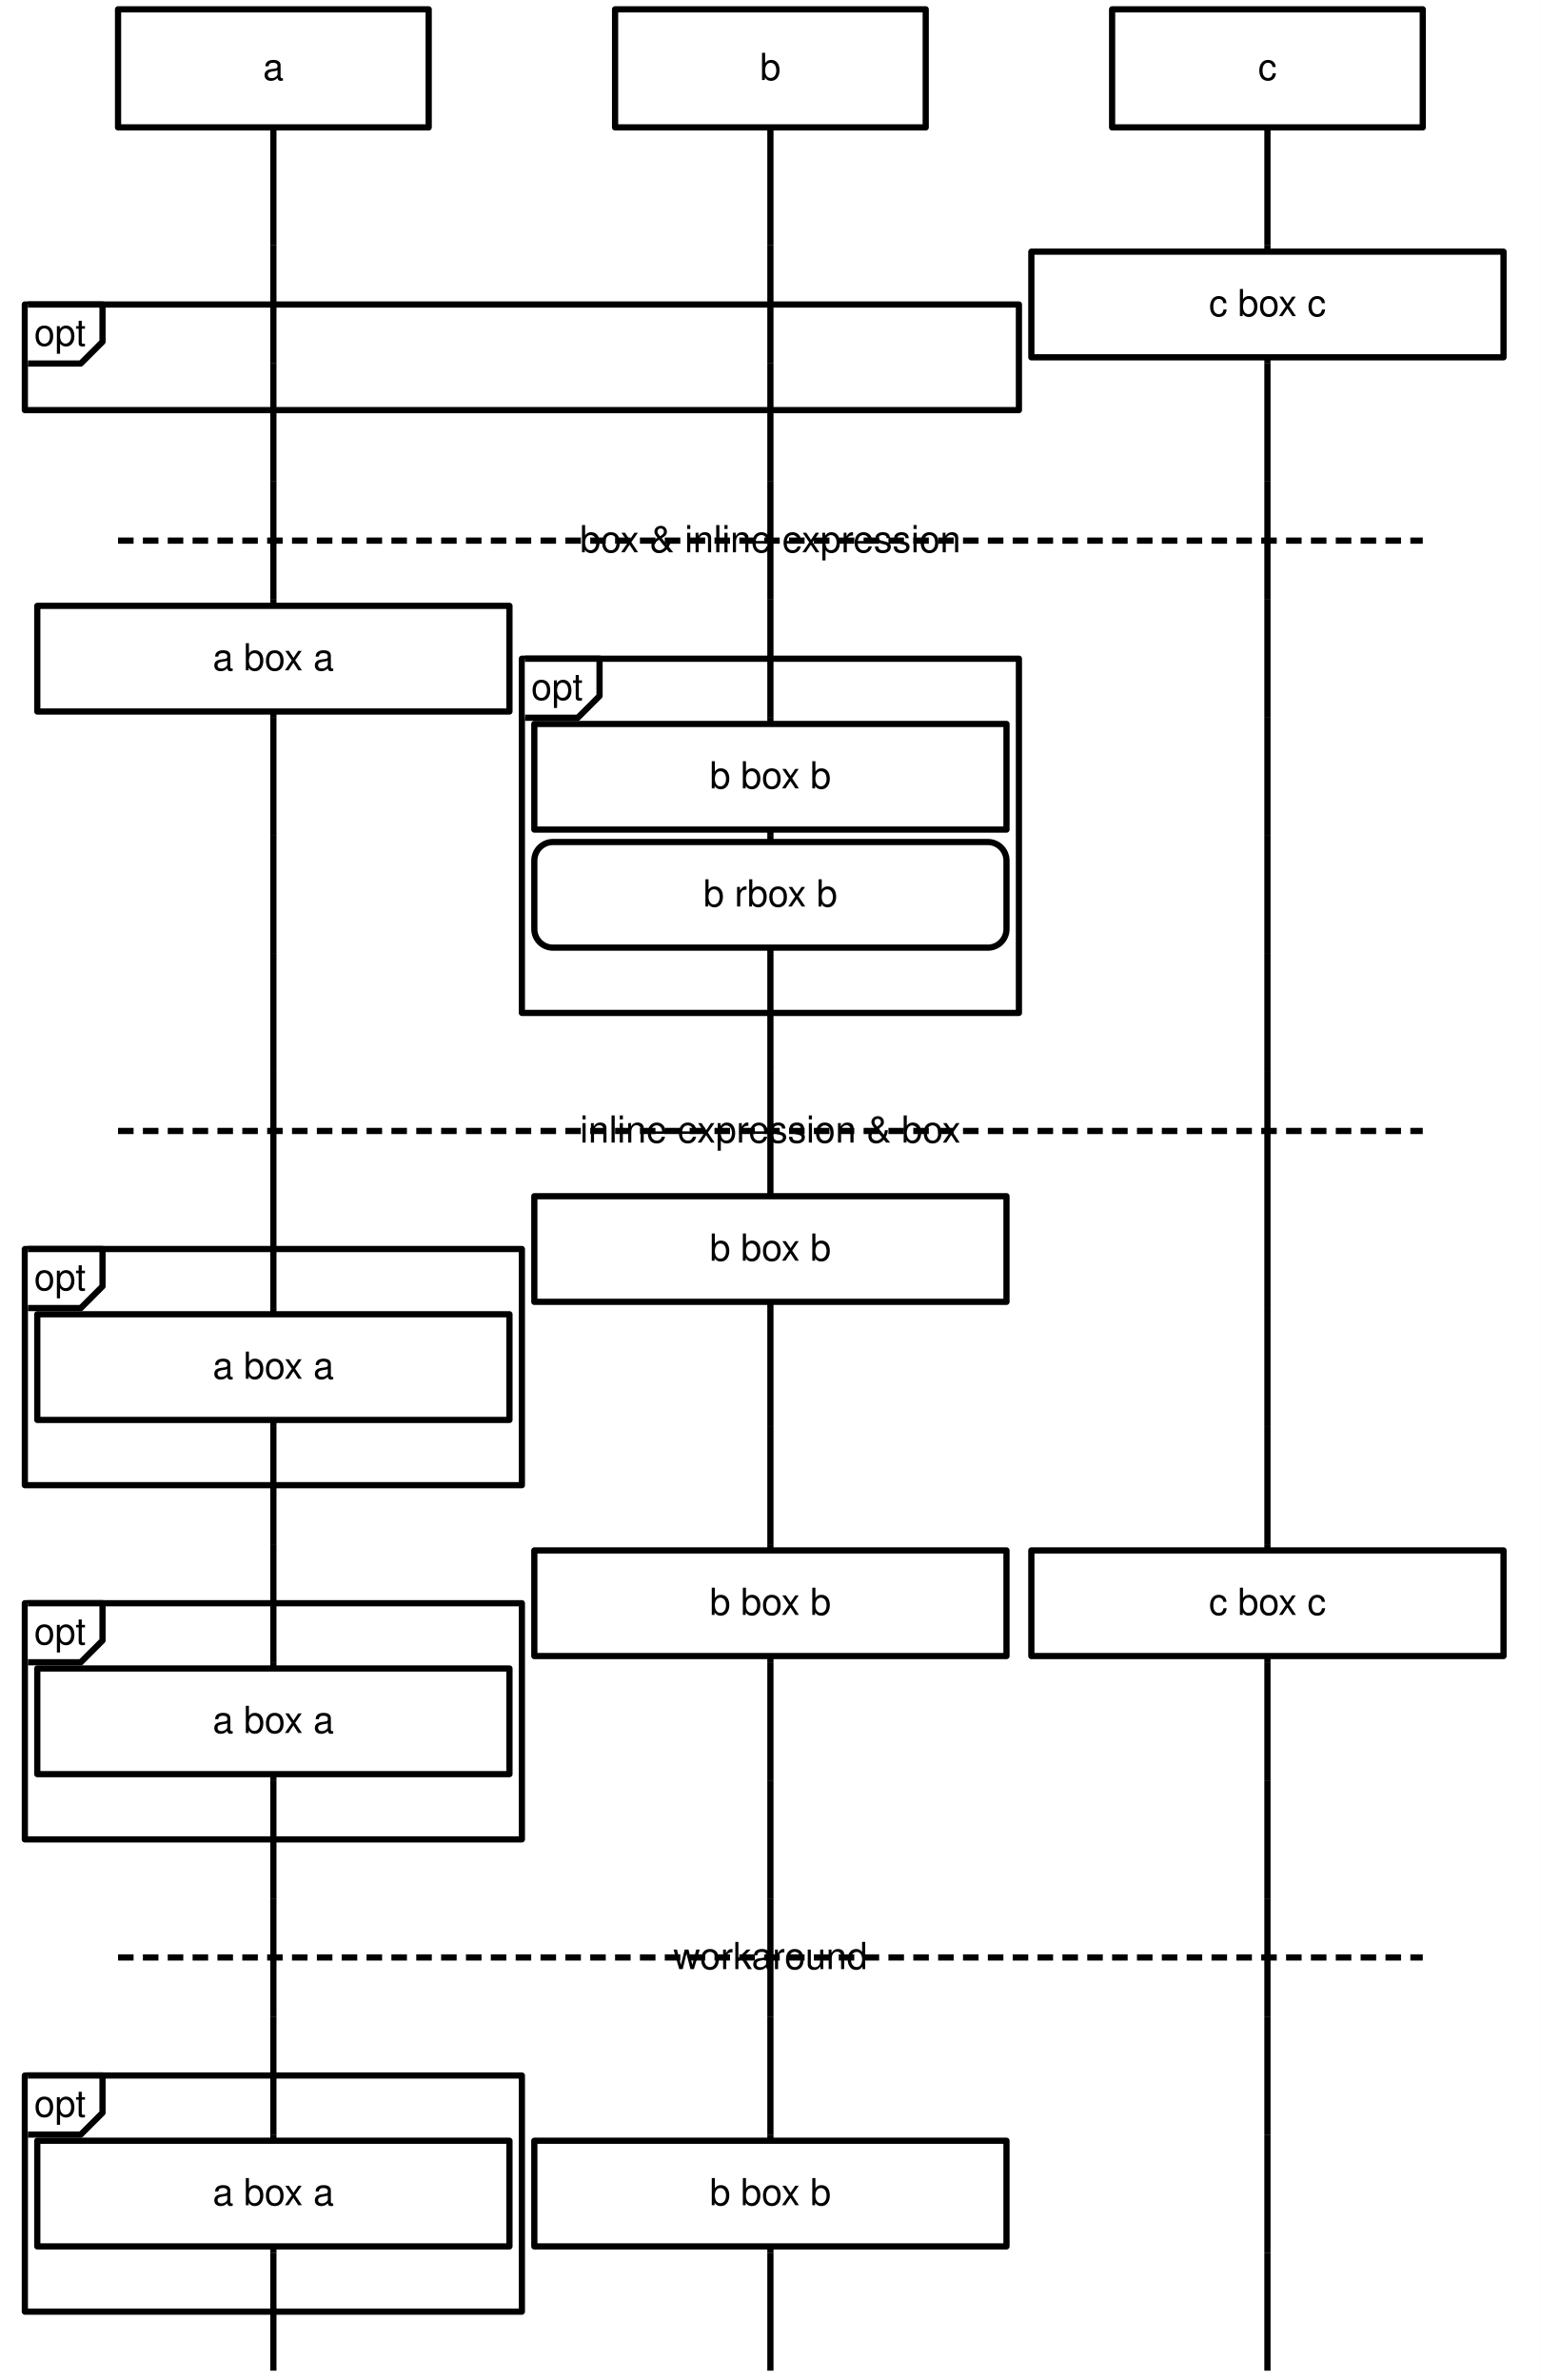
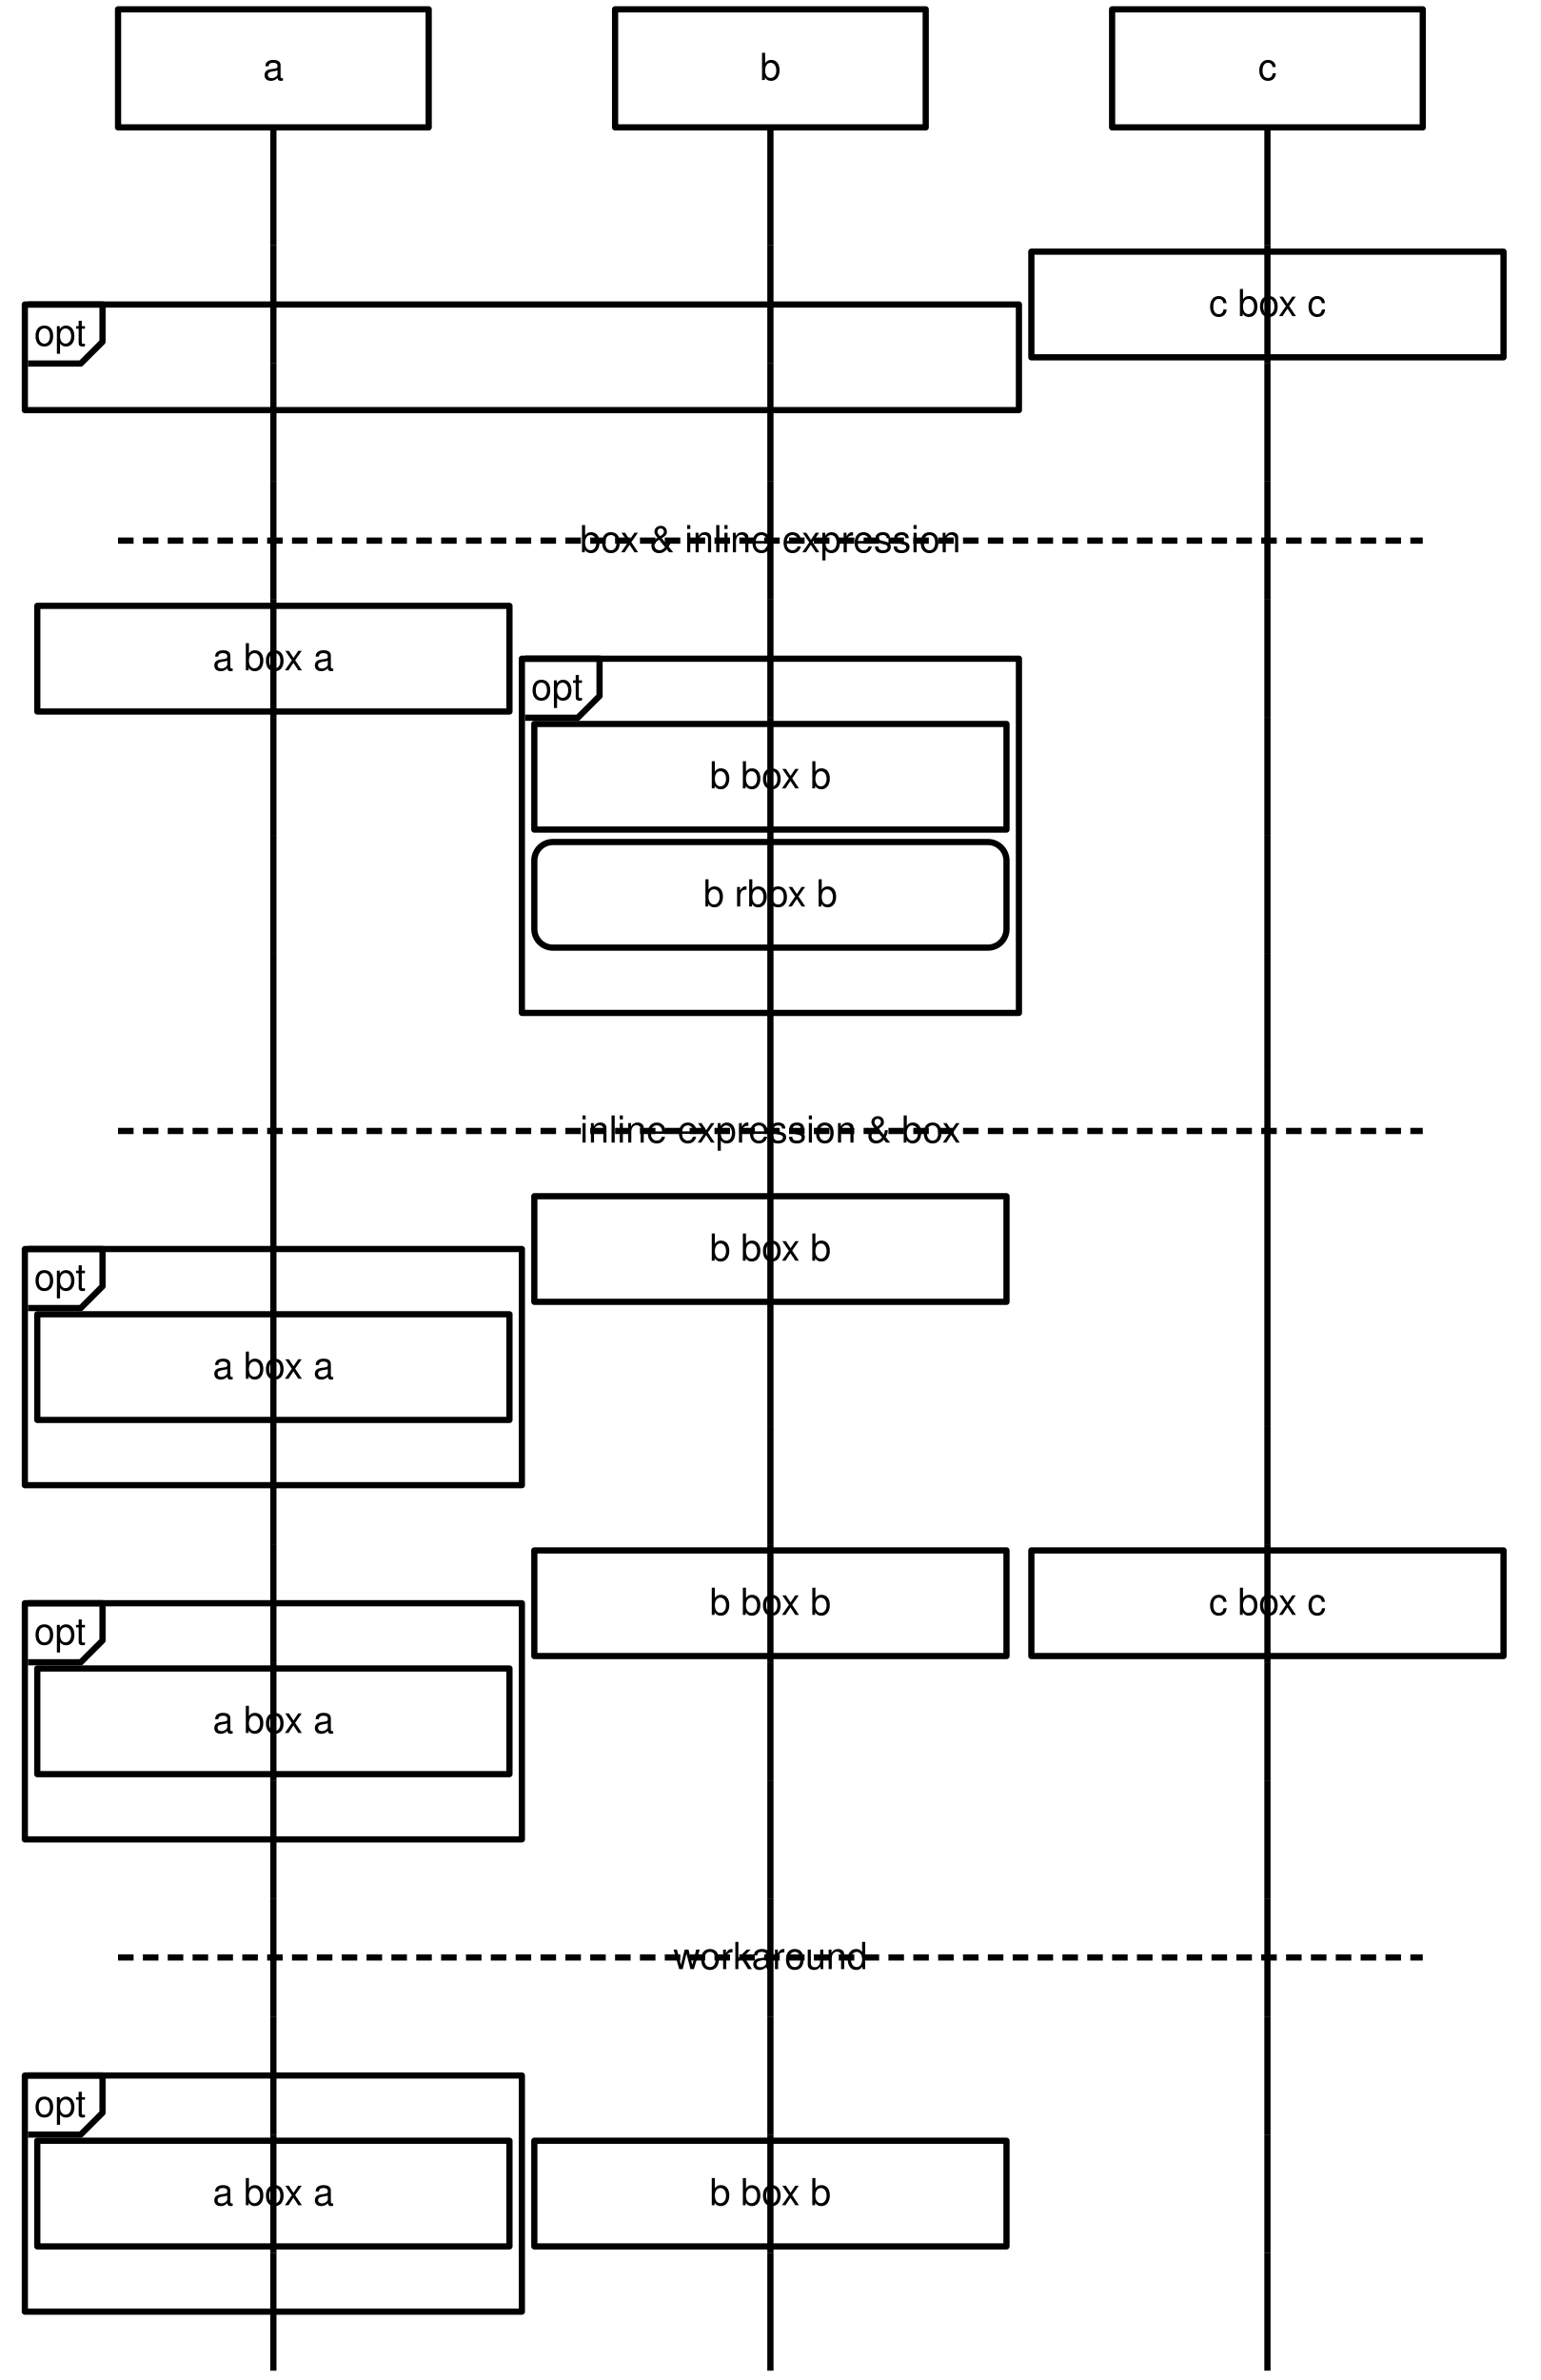
<svg xmlns="http://www.w3.org/2000/svg" version="1.1" id="mscgen_js-svg-__svg" class="mscgen_js-svg-__svg" width="496" height="766" viewBox="0 0 496 766">
  <defs>
-     <style type="text/css">svg.mscgen_js-svg-__svg{font-family:Helvetica,sans-serif;font-size:12px;font-weight:normal;font-style:normal;text-decoration:none;background-color:white;stroke:black;stroke-width:2}.mscgen_js-svg-__svg path, .mscgen_js-svg-__svg rect{fill:none}.mscgen_js-svg-__svg .label-text-background{fill:white;stroke:white;stroke-width:0}.mscgen_js-svg-__svg .bglayer{fill:white;stroke:white;stroke-width:0}.mscgen_js-svg-__svg line{}.mscgen_js-svg-__svg .return, .mscgen_js-svg-__svg .comment{stroke-dasharray:5,3}.mscgen_js-svg-__svg .inline_expression_divider{stroke-dasharray:10,5}.mscgen_js-svg-__svg text{color:inherit;stroke:none;text-anchor:middle}.mscgen_js-svg-__svg text.entity-text{text-decoration:underline}.mscgen_js-svg-__svg text.anchor-start{text-anchor:start}.mscgen_js-svg-__svg .arrow-marker{overflow:visible}.mscgen_js-svg-__svg .arrow-style{stroke-width:1}.mscgen_js-svg-__svg .arcrow, .mscgen_js-svg-__svg .arcrowomit, .mscgen_js-svg-__svg .emphasised{stroke-linecap:butt}.mscgen_js-svg-__svg .arcrowomit{stroke-dasharray:2,2}.mscgen_js-svg-__svg .box, .mscgen_js-svg-__svg .entity{fill:white;stroke-linejoin:round}.mscgen_js-svg-__svg .inherit{stroke:inherit;color:inherit}.mscgen_js-svg-__svg .inherit-fill{fill:inherit}.mscgen_js-svg-__svg .watermark{font-size:48pt;font-weight:bold;opacity:0.14}</style>
+     <style type="text/css">svg.mscgen_js-svg-__svg{font-family:Helvetica,sans-serif;font-size:12px;font-weight:normal;font-style:normal;text-decoration:none;background-color:white;stroke:black;stroke-width:2}.mscgen_js-svg-__svg path, .mscgen_js-svg-__svg rect{fill:none}.mscgen_js-svg-__svg .label-text-background{fill:white;stroke:white;stroke-width:0}.mscgen_js-svg-__svg .bglayer{fill:white;stroke:white;stroke-width:0}.mscgen_js-svg-__svg line{}.mscgen_js-svg-__svg .return, .mscgen_js-svg-__svg .comment{stroke-dasharray:5,3}.mscgen_js-svg-__svg .inline_expression_divider{stroke-dasharray:10,5}.mscgen_js-svg-__svg text{color:inherit;stroke:none;text-anchor:middle}.mscgen_js-svg-__svg text.anchor-start{text-anchor:start}.mscgen_js-svg-__svg .arrow-marker{overflow:visible}.mscgen_js-svg-__svg .arrow-style{stroke-width:1}.mscgen_js-svg-__svg .arcrow, .mscgen_js-svg-__svg .arcrowomit, .mscgen_js-svg-__svg .emphasised{stroke-linecap:butt}.mscgen_js-svg-__svg .arcrowomit{stroke-dasharray:2,2}.mscgen_js-svg-__svg .box, .mscgen_js-svg-__svg .entity{stroke-linejoin:round}.mscgen_js-svg-__svg .inherit{stroke:inherit;color:inherit}.mscgen_js-svg-__svg .inherit-fill{fill:inherit}.mscgen_js-svg-__svg .watermark{font-size:48pt;font-weight:bold;opacity:0.14}</style>
  </defs>
  <g id="mscgen_js-svg-__svg__body" transform="translate(38,3) scale(1,1)">
    <g id="mscgen_js-svg-__svg__background">
      <rect width="496" height="766" x="-38" y="-3" class="bglayer" />
    </g>
    <g id="mscgen_js-svg-__svg__arcspanlayer">
      <rect width="320" height="34" x="-30" y="95" class="box inline_expression opt" />
      <rect width="160" height="114" x="130" y="209" class="box inline_expression opt" />
      <rect width="160" height="76" x="-30" y="399" class="box inline_expression opt" />
      <rect width="160" height="76" x="-30" y="513" class="box inline_expression opt" />
      <rect width="160" height="76" x="-30" y="665" class="box inline_expression opt" />
    </g>
    <g id="mscgen_js-svg-__svg__lifelinelayer">
      <line x1="50" y1="38" x2="50" y2="76" class="arcrow" />
      <line x1="210" y1="38" x2="210" y2="76" class="arcrow" />
      <line x1="370" y1="38" x2="370" y2="76" class="arcrow" />
      <line x1="50" y1="76" x2="50" y2="114" class="arcrow" />
      <line x1="210" y1="76" x2="210" y2="114" class="arcrow" />
      <line x1="370" y1="76" x2="370" y2="114" class="arcrow" />
      <line x1="50" y1="114" x2="50" y2="152" class="arcrow" />
      <line x1="210" y1="114" x2="210" y2="152" class="arcrow" />
      <line x1="370" y1="114" x2="370" y2="152" class="arcrow" />
      <line x1="50" y1="152" x2="50" y2="190" class="arcrow" />
      <line x1="210" y1="152" x2="210" y2="190" class="arcrow" />
      <line x1="370" y1="152" x2="370" y2="190" class="arcrow" />
      <line x1="50" y1="190" x2="50" y2="228" class="arcrow" />
      <line x1="210" y1="190" x2="210" y2="228" class="arcrow" />
      <line x1="370" y1="190" x2="370" y2="228" class="arcrow" />
      <line x1="50" y1="228" x2="50" y2="266" class="arcrow" />
      <line x1="210" y1="228" x2="210" y2="266" class="arcrow" />
      <line x1="370" y1="228" x2="370" y2="266" class="arcrow" />
      <line x1="50" y1="266" x2="50" y2="304" class="arcrow" />
      <line x1="210" y1="266" x2="210" y2="304" class="arcrow" />
      <line x1="370" y1="266" x2="370" y2="304" class="arcrow" />
      <line x1="50" y1="304" x2="50" y2="342" class="arcrow" />
      <line x1="210" y1="304" x2="210" y2="342" class="arcrow" />
      <line x1="370" y1="304" x2="370" y2="342" class="arcrow" />
      <line x1="50" y1="342" x2="50" y2="380" class="arcrow" />
      <line x1="210" y1="342" x2="210" y2="380" class="arcrow" />
      <line x1="370" y1="342" x2="370" y2="380" class="arcrow" />
      <line x1="50" y1="380" x2="50" y2="418" class="arcrow" />
      <line x1="210" y1="380" x2="210" y2="418" class="arcrow" />
      <line x1="370" y1="380" x2="370" y2="418" class="arcrow" />
      <line x1="50" y1="418" x2="50" y2="456" class="arcrow" />
      <line x1="210" y1="418" x2="210" y2="456" class="arcrow" />
      <line x1="370" y1="418" x2="370" y2="456" class="arcrow" />
      <line x1="50" y1="456" x2="50" y2="494" class="arcrow" />
      <line x1="210" y1="456" x2="210" y2="494" class="arcrow" />
      <line x1="370" y1="456" x2="370" y2="494" class="arcrow" />
      <line x1="50" y1="494" x2="50" y2="532" class="arcrow" />
      <line x1="210" y1="494" x2="210" y2="532" class="arcrow" />
      <line x1="370" y1="494" x2="370" y2="532" class="arcrow" />
      <line x1="50" y1="532" x2="50" y2="570" class="arcrow" />
      <line x1="210" y1="532" x2="210" y2="570" class="arcrow" />
      <line x1="370" y1="532" x2="370" y2="570" class="arcrow" />
      <line x1="50" y1="570" x2="50" y2="608" class="arcrow" />
      <line x1="210" y1="570" x2="210" y2="608" class="arcrow" />
      <line x1="370" y1="570" x2="370" y2="608" class="arcrow" />
      <line x1="50" y1="608" x2="50" y2="646" class="arcrow" />
      <line x1="210" y1="608" x2="210" y2="646" class="arcrow" />
      <line x1="370" y1="608" x2="370" y2="646" class="arcrow" />
      <line x1="50" y1="646" x2="50" y2="684" class="arcrow" />
      <line x1="210" y1="646" x2="210" y2="684" class="arcrow" />
      <line x1="370" y1="646" x2="370" y2="684" class="arcrow" />
      <line x1="50" y1="684" x2="50" y2="722" class="arcrow" />
      <line x1="210" y1="684" x2="210" y2="722" class="arcrow" />
      <line x1="370" y1="684" x2="370" y2="722" class="arcrow" />
      <line x1="50" y1="722" x2="50" y2="760" class="arcrow" />
      <line x1="210" y1="722" x2="210" y2="760" class="arcrow" />
      <line x1="370" y1="722" x2="370" y2="760" class="arcrow" />
    </g>
    <g id="mscgen_js-svg-__svg__sequencelayer">
      <g id="mscgen_js-svg-__svgentities">
        <g>
          <rect width="100" height="38" class="entity" />
          <g>
            <text x="50" y="22.75" class="entity-text ">
              <tspan>a</tspan>
            </text>
          </g>
        </g>
        <g>
          <rect width="100" height="38" x="160" class="entity" />
          <g>
            <text x="210" y="22.75" class="entity-text ">
              <tspan>b</tspan>
            </text>
          </g>
        </g>
        <g>
          <rect width="100" height="38" x="320" class="entity" />
          <g>
            <text x="370" y="22.75" class="entity-text ">
              <tspan>c</tspan>
            </text>
          </g>
        </g>
      </g>
      <g />
      <g>
        <line x1="0" y1="171" x2="420" y2="171" class="comment" />
        <g>
          <rect width="15" height="15" x="2" y="2" class="label-text-background" />
          <text x="210" y="174.75" class="empty-text comment-row-text ">
            <tspan>box &amp; inline expression</tspan>
          </text>
        </g>
      </g>
      <g />
      <g>
        <line x1="0" y1="361" x2="420" y2="361" class="comment" />
        <g>
          <rect width="15" height="15" x="2" y="2" class="label-text-background" />
          <text x="210" y="364.75" class="empty-text comment-row-text ">
            <tspan>inline expression &amp; box</tspan>
          </text>
        </g>
      </g>
      <g />
      <g />
      <g>
        <line x1="0" y1="627" x2="420" y2="627" class="comment" />
        <g>
          <rect width="15" height="15" x="2" y="2" class="label-text-background" />
          <text x="210" y="630.75" class="empty-text comment-row-text ">
            <tspan>workaround</tspan>
          </text>
        </g>
      </g>
      <g />
    </g>
    <g id="mscgen_js-svg-__svg__notelayer">
      <g>
        <path d="M-29,95 l24,0 l0,12 l-7,7 l-17,0 " class="box inline_expression_label" />
        <g>
          <text x="-27" y="108.25" class="inline_expression-text opt-text anchor-start ">
            <tspan>opt</tspan>
          </text>
        </g>
      </g>
      <g>
        <rect width="152" height="34" x="294" y="78" class="box" />
        <g>
          <text x="370" y="98.75" class="box-text ">
            <tspan>c box c</tspan>
          </text>
        </g>
      </g>
      <g>
        <rect width="152" height="34" x="-26" y="192" class="box" />
        <g>
          <text x="50" y="212.75" class="box-text ">
            <tspan>a box a</tspan>
          </text>
        </g>
      </g>
      <g>
        <path d="M131,209 l24,0 l0,12 l-7,7 l-17,0 " class="box inline_expression_label" />
        <g>
          <text x="133" y="222.25" class="inline_expression-text opt-text anchor-start ">
            <tspan>opt</tspan>
          </text>
        </g>
      </g>
      <g>
        <rect width="152" height="34" x="134" y="230" class="box" />
        <g>
          <text x="210" y="250.75" class="box-text ">
            <tspan>b box b</tspan>
          </text>
        </g>
      </g>
      <g>
        <rect width="152" height="34" x="134" y="268" rx="6" ry="6" class="box rbox" />
        <g>
          <text x="210" y="288.75" class="box-text rbox-text ">
            <tspan>b rbox b</tspan>
          </text>
        </g>
      </g>
      <g>
        <path d="M-29,399 l24,0 l0,12 l-7,7 l-17,0 " class="box inline_expression_label" />
        <g>
          <text x="-27" y="412.25" class="inline_expression-text opt-text anchor-start ">
            <tspan>opt</tspan>
          </text>
        </g>
      </g>
      <g>
        <rect width="152" height="34" x="134" y="382" class="box" />
        <g>
          <text x="210" y="402.75" class="box-text ">
            <tspan>b box b</tspan>
          </text>
        </g>
      </g>
      <g>
        <rect width="152" height="34" x="-26" y="420" class="box" />
        <g>
          <text x="50" y="440.75" class="box-text ">
            <tspan>a box a</tspan>
          </text>
        </g>
      </g>
      <g>
        <rect width="152" height="34" x="134" y="496" class="box" />
        <g>
          <text x="210" y="516.75" class="box-text ">
            <tspan>b box b</tspan>
          </text>
        </g>
      </g>
      <g>
        <rect width="152" height="34" x="294" y="496" class="box" />
        <g>
          <text x="370" y="516.75" class="box-text ">
            <tspan>c box c</tspan>
          </text>
        </g>
      </g>
      <g>
        <path d="M-29,513 l24,0 l0,12 l-7,7 l-17,0 " class="box inline_expression_label" />
        <g>
          <text x="-27" y="526.25" class="inline_expression-text opt-text anchor-start ">
            <tspan>opt</tspan>
          </text>
        </g>
      </g>
      <g>
        <rect width="152" height="34" x="-26" y="534" class="box" />
        <g>
          <text x="50" y="554.75" class="box-text ">
            <tspan>a box a</tspan>
          </text>
        </g>
      </g>
      <g>
        <path d="M-29,665 l24,0 l0,12 l-7,7 l-17,0 " class="box inline_expression_label" />
        <g>
          <text x="-27" y="678.25" class="inline_expression-text opt-text anchor-start ">
            <tspan>opt</tspan>
          </text>
        </g>
      </g>
      <g>
        <rect width="152" height="34" x="-26" y="686" class="box" />
        <g>
          <text x="50" y="706.75" class="box-text ">
            <tspan>a box a</tspan>
          </text>
        </g>
      </g>
      <g>
        <rect width="152" height="34" x="134" y="686" class="box" />
        <g>
          <text x="210" y="706.75" class="box-text ">
            <tspan>b box b</tspan>
          </text>
        </g>
      </g>
    </g>
    <g id="mscgen_js-svg-__svg__watermark" />
  </g>
</svg>
